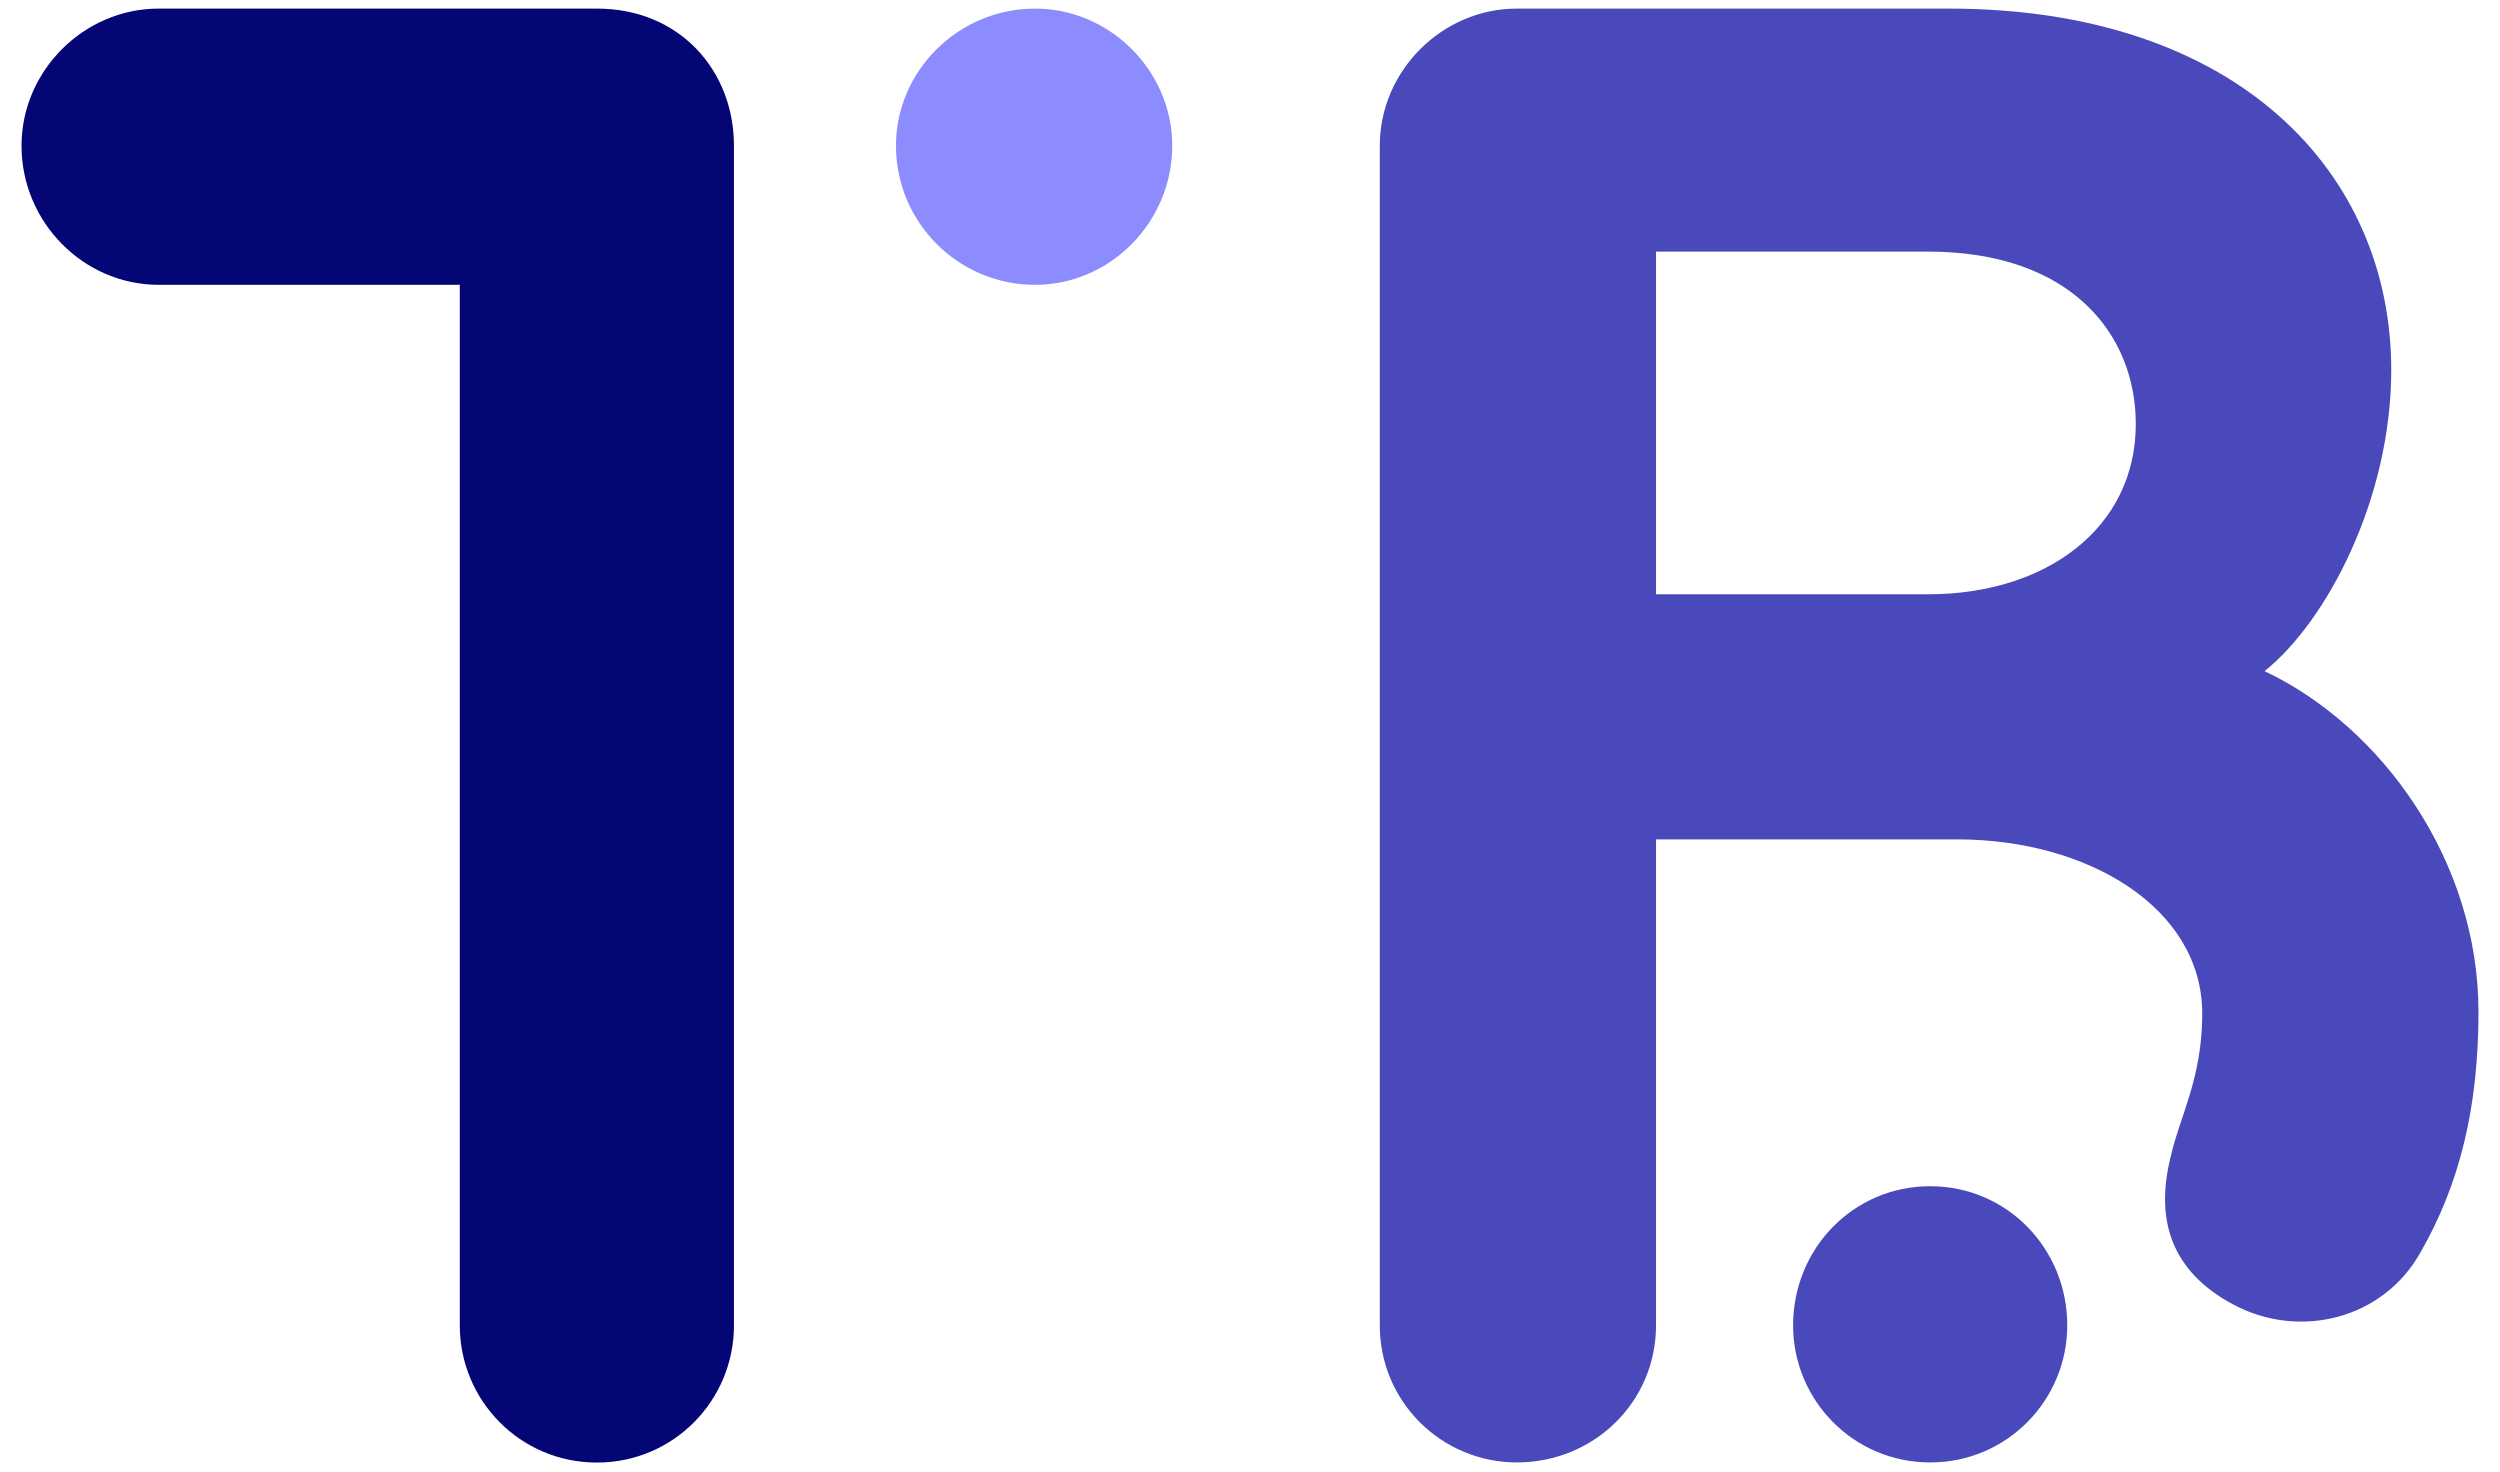
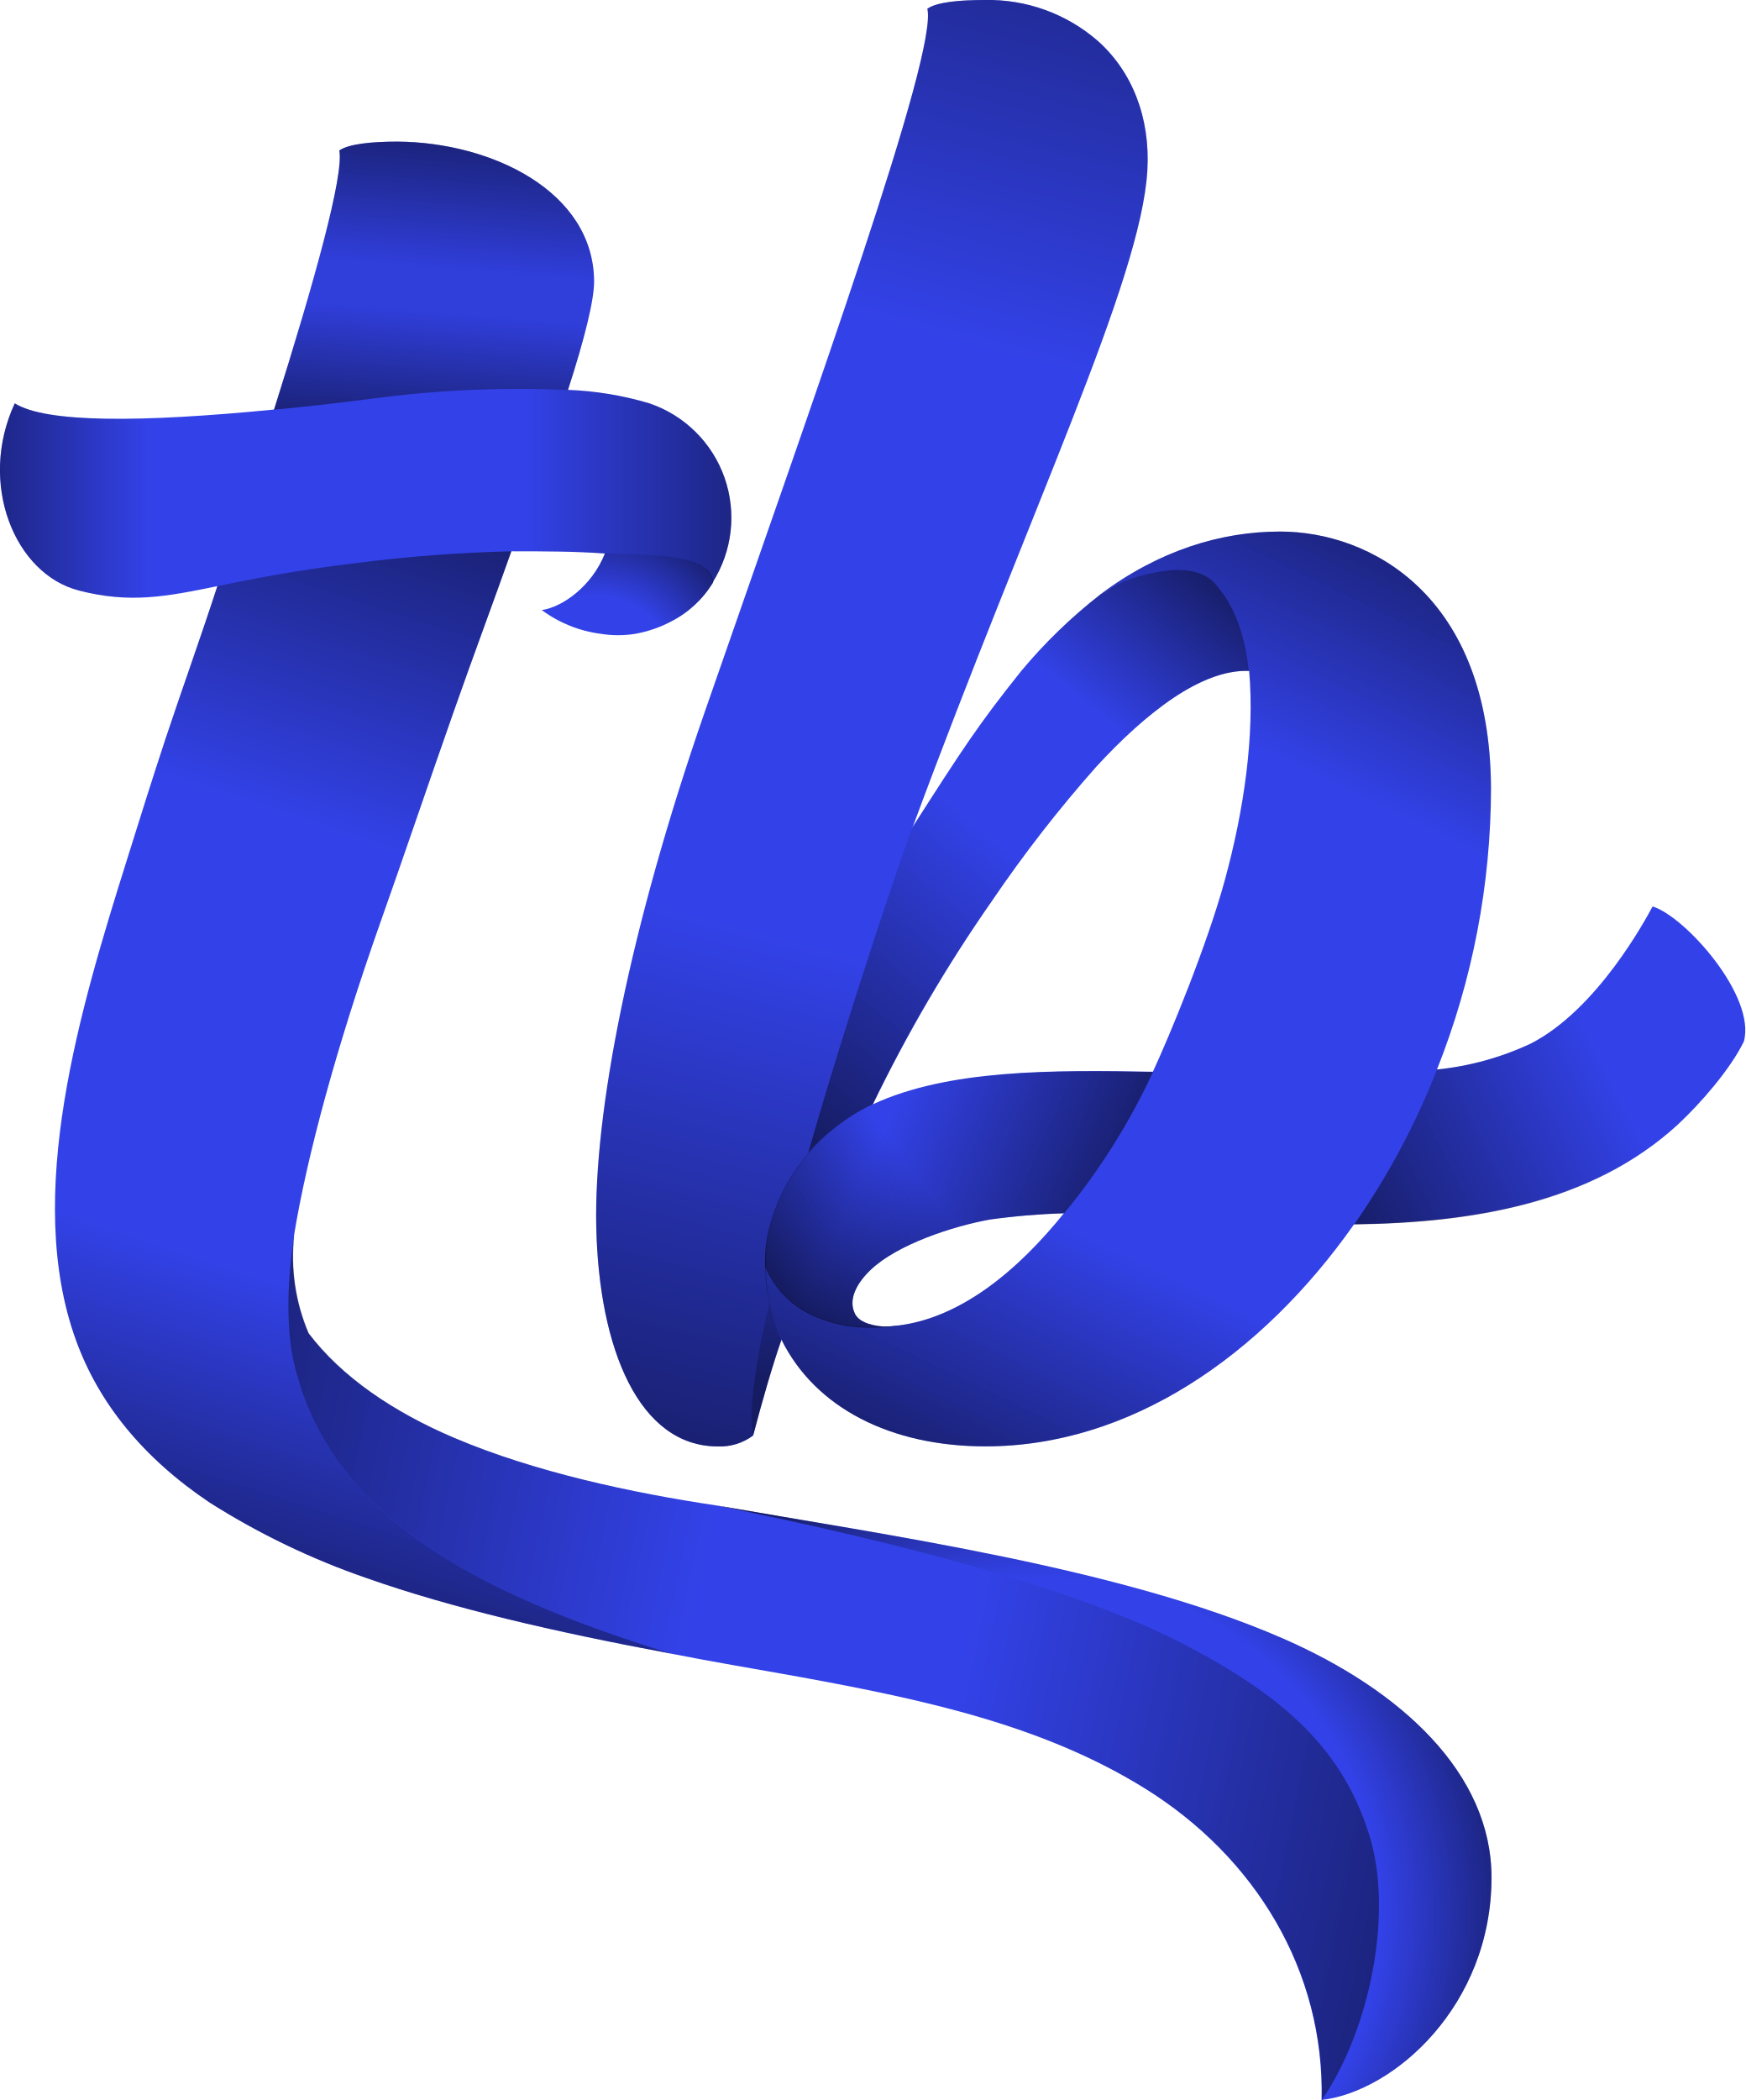
- <svg xmlns="http://www.w3.org/2000/svg" style="isolation:isolate" viewBox="0 0 260 153" width="260pt" height="153pt">
+ <svg xmlns="http://www.w3.org/2000/svg" viewBox="0 0 242.4 291.56">
  <defs>
-     <clipPath id="_clipPath_V65zDXYpYxbYFHXKB8Qi3Ry9RWNul8PX">
-       <rect width="260" height="153" />
-     </clipPath>
+     <style>.cls-1{fill:#3342e8;}.cls-10,.cls-11,.cls-12,.cls-13,.cls-14,.cls-2,.cls-3,.cls-4,.cls-5,.cls-6,.cls-7,.cls-8,.cls-9{opacity:0.58;isolation:isolate;}.cls-2{fill:url(#Dégradé_sans_nom);}.cls-3{fill:url(#Dégradé_sans_nom_2);}.cls-4{fill:url(#Dégradé_sans_nom_3);}.cls-5{fill:url(#Dégradé_sans_nom_4);}.cls-6{fill:url(#Dégradé_sans_nom_5);}.cls-7{fill:url(#Dégradé_sans_nom_6);}.cls-8{fill:url(#Dégradé_sans_nom_7);}.cls-9{fill:url(#Dégradé_sans_nom_8);}.cls-10{fill:url(#Dégradé_sans_nom_9);}.cls-11{fill:url(#Dégradé_sans_nom_10);}.cls-12{fill:url(#Dégradé_sans_nom_11);}.cls-13{fill:url(#Dégradé_sans_nom_12);}.cls-14{fill:url(#Dégradé_sans_nom_13);}</style>
+     <radialGradient id="Dégradé_sans_nom" cx="-375.93" cy="606.72" r="22.16" gradientTransform="matrix(4.2, 0, 0, -4.2, 1723.97, 2813.97)" gradientUnits="userSpaceOnUse">
+       <stop offset="0.5" stop-opacity="0" />
+       <stop offset="0.73" />
+     </radialGradient>
+     <linearGradient id="Dégradé_sans_nom_2" x1="-413.88" y1="653.69" x2="-380.45" y2="653.69" gradientTransform="matrix(4.2, 0, 0, -4.2, 1723.97, 2813.97)" gradientUnits="userSpaceOnUse">
+       <stop offset="0.04" />
+       <stop offset="0.11" stop-opacity="0.68" />
+       <stop offset="0.25" stop-opacity="0" />
+       <stop offset="0.62" stop-opacity="0" />
+       <stop offset="0.9" />
+     </linearGradient>
+     <linearGradient id="Dégradé_sans_nom_3" x1="-395.02" y1="672.29" x2="-396.96" y2="648.03" gradientTransform="matrix(4.2, 0, 0, -4.2, 1723.97, 2813.97)" gradientUnits="userSpaceOnUse">
+       <stop offset="0.24" />
+       <stop offset="0.31" stop-opacity="0.72" />
+       <stop offset="0.46" stop-opacity="0.1" />
+       <stop offset="0.52" stop-opacity="0.1" />
+       <stop offset="0.71" />
+     </linearGradient>
+     <linearGradient id="Dégradé_sans_nom_4" x1="-386.94" y1="660.31" x2="-401.94" y2="614.15" gradientTransform="matrix(4.2, 0, 0, -4.2, 1723.97, 2813.97)" gradientUnits="userSpaceOnUse">
+       <stop offset="0.17" />
+       <stop offset="0.25" stop-opacity="0.68" />
+       <stop offset="0.43" stop-opacity="0" />
+       <stop offset="0.73" stop-opacity="0" />
+       <stop offset="0.97" />
+     </linearGradient>
+     <linearGradient id="Dégradé_sans_nom_5" x1="-350.15" y1="607.88" x2="-423.85" y2="623.21" gradientTransform="matrix(4.2, 0, 0, -4.2, 1723.97, 2813.97)" gradientUnits="userSpaceOnUse">
+       <stop offset="0.13" />
+       <stop offset="0.21" stop-opacity="0.68" />
+       <stop offset="0.39" stop-opacity="0" />
+       <stop offset="0.51" stop-opacity="0" />
+       <stop offset="0.78" />
+     </linearGradient>
+     <radialGradient id="Dégradé_sans_nom_6" cx="-390.79" cy="647.7" r="7.62" gradientTransform="matrix(4.2, 0, 0, -4.2, 1723.97, 2813.97)" gradientUnits="userSpaceOnUse">
+       <stop offset="0.34" stop-opacity="0" />
+       <stop offset="0.73" />
+     </radialGradient>
+     <linearGradient id="Dégradé_sans_nom_7" x1="-383.22" y1="629" x2="-364.98" y2="638.08" gradientTransform="matrix(4.2, 0, 0, -4.2, 1783.01, 2812.52)" gradientUnits="userSpaceOnUse">
+       <stop offset="0.13" />
+       <stop offset="0.29" stop-opacity="0.68" />
+       <stop offset="0.64" stop-opacity="0" />
+     </linearGradient>
+     <linearGradient id="Dégradé_sans_nom_8" x1="-385.38" y1="627.26" x2="-397.7" y2="632.7" gradientTransform="matrix(4.2, 0, 0, -4.2, 1783.01, 2812.52)" gradientUnits="userSpaceOnUse">
+       <stop offset="0.2" />
+       <stop offset="0.4" stop-opacity="0.68" />
+       <stop offset="0.83" stop-opacity="0" />
+     </linearGradient>
+     <radialGradient id="Dégradé_sans_nom_9" cx="-382.2" cy="640.37" r="23.01" gradientTransform="matrix(4.2, 0, 0, -4.2, 1783.01, 2812.52)" gradientUnits="userSpaceOnUse">
+       <stop offset="0.67" stop-opacity="0" />
+       <stop offset="0.92" />
+     </radialGradient>
+     <linearGradient id="Dégradé_sans_nom_10" x1="-399.36" y1="632.47" x2="-383.43" y2="651.78" gradientTransform="matrix(4.2, 0, 0, -4.2, 1783.01, 2812.52)" gradientUnits="userSpaceOnUse">
+       <stop offset="0.02" />
+       <stop offset="0.17" stop-opacity="0.68" />
+       <stop offset="0.49" stop-opacity="0" />
+       <stop offset="0.7" stop-opacity="0" />
+       <stop offset="0.95" />
+     </linearGradient>
+     <linearGradient id="Dégradé_sans_nom_11" x1="-399.45" y1="623.58" x2="-396.71" y2="635.3" gradientTransform="matrix(4.2, 0, 0, -4.2, 1783.01, 2812.52)" gradientUnits="userSpaceOnUse">
+       <stop offset="0.03" />
+       <stop offset="0.33" stop-opacity="0.68" />
+       <stop offset="0.98" stop-opacity="0" />
+     </linearGradient>
+     <linearGradient id="Dégradé_sans_nom_12" x1="-376.69" y1="654.72" x2="-394.04" y2="618.63" gradientTransform="matrix(4.2, 0, 0, -4.2, 1783.01, 2812.52)" gradientUnits="userSpaceOnUse">
+       <stop offset="0.04" />
+       <stop offset="0.12" stop-opacity="0.68" />
+       <stop offset="0.29" stop-opacity="0" />
+       <stop offset="0.71" stop-opacity="0" />
+       <stop offset="0.97" />
+     </linearGradient>
+     <linearGradient id="Dégradé_sans_nom_13" x1="-405.59" y1="610.29" x2="-387.22" y2="681.06" gradientTransform="matrix(4.2, 0, 0, -4.2, 1783.01, 2812.52)" gradientUnits="userSpaceOnUse">
+       <stop offset="0.13" />
+       <stop offset="0.22" stop-opacity="0.68" />
+       <stop offset="0.4" stop-opacity="0" />
+       <stop offset="0.68" stop-opacity="0" />
+       <stop offset="0.95" />
+     </linearGradient>
  </defs>
-   <g clip-path="url(#_clipPath_V65zDXYpYxbYFHXKB8Qi3Ry9RWNul8PX)">
-     <g>
-       <g>
-         <g>
-           <g />
-           <path d=" M 76.332 137.848 C 76.332 145.626 70.069 152.106 62.074 152.106 C 54.081 152.106 47.818 145.626 47.818 137.848 L 47.818 29.622 L 16.494 29.622 C 8.718 29.622 2.238 23.142 2.238 15.149 C 2.238 7.374 8.718 0.894 16.494 0.894 L 62.074 0.894 C 70.716 0.894 76.332 7.374 76.332 15.149 L 76.332 137.848 Z " fill="rgb(5,6,118)" />
-           <path d=" M 121.912 15.149 C 121.912 23.142 115.432 29.622 107.654 29.622 C 99.662 29.622 93.181 23.142 93.181 15.149 C 93.181 7.374 99.662 0.894 107.654 0.894 C 115.432 0.894 121.912 7.374 121.912 15.149 Z " fill="rgb(140,140,255)" />
-           <path d=" M 172.226 137.838 L 172.226 87.294 L 203.546 87.294 C 217.154 87.294 229.034 94.422 229.034 105.438 C 229.034 112.134 226.658 116.238 225.794 120.126 C 224.066 126.822 225.794 132.222 232.274 135.678 C 239.186 139.35 247.826 137.19 251.714 130.278 C 255.818 123.15 257.762 115.158 257.762 105.222 C 257.762 89.67 247.826 75.63 235.514 69.798 C 241.994 64.614 248.69 51.87 248.69 38.478 C 248.69 17.958 232.706 0.894 202.682 0.894 L 157.97 0.894 L 157.754 0.894 C 149.978 0.894 143.498 7.374 143.498 15.15 L 143.498 137.838 C 143.498 145.83 149.978 152.094 157.754 152.094 C 165.746 152.094 172.226 145.83 172.226 137.838 L 172.226 137.838 Z  M 172.226 26.166 L 200.522 26.166 C 215.426 26.166 222.122 34.806 222.122 44.094 C 222.122 54.894 212.834 61.806 200.522 61.806 L 172.226 61.806 L 172.226 26.166 Z  M 214.994 137.838 C 214.994 129.846 208.73 123.366 200.738 123.366 C 192.746 123.366 186.482 129.846 186.482 137.838 C 186.482 145.614 192.746 152.094 200.738 152.094 C 208.73 152.094 214.994 145.614 214.994 137.838 Z " fill="rgb(73,73,187)" />
+   <g id="Calque_2" data-name="Calque 2">
+     <g id="svg40144">
+       <g id="logo-group">
+         <g id="logo-center">
+           <g id="title">
+             <g id="path40153">
+               <path class="cls-1" d="M183.52,291.56c.42-17.95-9.24-33.74-24.51-43.24-14.08-8.76-30.62-12.33-47.86-15.48-6-1.09-12-2.07-18-3.26-18.43-4.33-45.28-13.19-52.8-21.64-12.18-13.7-9-27.6.49-36.48a27,27,0,0,0,2,13.65c4.56,6,11.67,10.89,20.27,14.54,11.18,4.74,24.67,7.62,36.29,9.35,25.62,4.88,47.12,9.77,61.8,16,16.64,7.09,27.45,13.7,31.7,25.3C199.08,267.1,194.77,283.63,183.52,291.56Z" />
+               <path class="cls-1" d="M183.52,291.56c10.06-1.18,23.6-13.09,23.6-30.9,0-14.38-12.43-26-29.13-33.25-22.36-9.73-54.56-14.23-78.55-18.41,26.65,5.4,51.11,11.88,65.87,19.75,13.6,7.25,21.25,14.48,24.86,26.09C193.51,265.61,190.25,281.8,183.52,291.56Z" />
+               <path class="cls-1" d="M40.9,189.81c-1-4.16-1.3-10.76-.06-18.35,1.77-10.82,5.83-26,12.07-43.64,3-8.44,6.45-18.67,10.25-29.46,2.63-7.48,5.33-14.71,7.85-21.82,3-8.43,5.81-16.06,7.86-22.39,2.3-7.08,3.65-12.5,3.63-15.11C82.42,26.6,68.35,19.77,55.23,19.66c-3.67,0-6.83.33-8.11,1.23.66,3.43-3.47,18.22-9.07,36-2.47,7.81-5.18,16.24-7.87,24.5-2.39,7.34-5,14.57-7.19,21.16-1.88,5.68-3.69,11.48-5.34,16.75C11.15,140,3.25,166,10.56,186.1c3.17,8.73,9.3,16.3,18.55,22.51A104,104,0,0,0,50.92,219.1c11.8,4.16,25.92,7.43,42.23,10.48C64.93,220.84,46,210.1,40.9,189.81Z" />
+               <path class="cls-1" d="M75.24,84.7A17.44,17.44,0,0,0,83.45,88a14.9,14.9,0,0,0,4.76,0,17,17,0,0,0,4.94-1.69A14.49,14.49,0,0,0,99,80.9c.86-2.89.84-5.06-3.23-7.26S86.27,72,84.89,73.06A12.88,12.88,0,0,1,84,76.85C82.22,81.36,78.12,84.29,75.24,84.7Z" />
+               <path class="cls-1" d="M2.05,56C-3.1,67.07,2,79.73,11,82,18,83.8,23,82.86,30.18,81.38c4.84-1,10.79-2.24,19.14-3.19A207.62,207.62,0,0,1,71,76.54c4.47,0,8.84,0,13,.31,8.47.17,14.9.45,14.93,4.05A16.77,16.77,0,0,0,90.18,56a45.33,45.33,0,0,0-11.31-1.87,154.35,154.35,0,0,0-27.46,1.23c-4.68.6-9.17,1.09-13.36,1.5C19.55,58.67,6.38,58.73,2.05,56Z" />
+               <path class="cls-2" d="M183.52,291.56c10.06-1.18,23.6-13.09,23.6-30.9,0-14.38-12.43-26-29.13-33.25-22.36-9.73-54.56-14.23-78.55-18.41,26.65,5.4,51.11,11.88,65.87,19.75,13.6,7.25,21.25,14.48,24.86,26.09C193.51,265.61,190.25,281.8,183.52,291.56Z" />
+               <path class="cls-3" d="M2.05,56C-3.1,67.07,2,79.73,11,82,18,83.8,23,82.86,30.18,81.38c4.84-1,10.79-2.24,19.14-3.19A207.62,207.62,0,0,1,71,76.54c4.47,0,8.84,0,13,.31,8.47.17,14.9.45,14.93,4.05A16.77,16.77,0,0,0,90.18,56a45.33,45.33,0,0,0-11.31-1.87,154.35,154.35,0,0,0-27.46,1.23c-4.68.6-9.17,1.09-13.36,1.5C19.55,58.67,6.38,58.73,2.05,56Z" />
+               <path class="cls-4" d="M51.41,55.38a154.35,154.35,0,0,1,27.46-1.23c2.3-7.08,3.65-12.5,3.63-15.11C82.42,26.6,68.35,19.77,55.23,19.66c-3.67,0-6.83.33-8.11,1.23.66,3.43-3.47,18.22-9.07,36C42.24,56.47,46.73,56,51.41,55.38Z" />
+               <path class="cls-5" d="M40.9,189.81c-1-4.16-1.3-10.76-.06-18.35,1.77-10.82,5.83-26,12.07-43.64,3-8.44,6.45-18.67,10.25-29.46,2.63-7.48,5.33-14.71,7.85-21.82a207.62,207.62,0,0,0-21.69,1.65c-8.35,1-14.3,2.19-19.14,3.19-2.39,7.34-5,14.57-7.19,21.16-1.88,5.68-3.69,11.48-5.34,16.75C11.15,140,3.25,166,10.56,186.1c3.17,8.73,9.3,16.3,18.55,22.51A104,104,0,0,0,50.92,219.1c11.8,4.16,25.92,7.43,42.23,10.48C64.93,220.84,46,210.1,40.9,189.81Z" />
+               <path class="cls-6" d="M190.17,254.84c-3.61-11.61-11.26-18.84-24.86-26.09-14.76-7.87-39.22-14.35-65.87-19.75-11.62-1.73-25.11-4.61-36.29-9.35-8.6-3.65-15.71-8.51-20.27-14.54a27,27,0,0,1-2-13.65c-1.24,7.59-1,14.19.06,18.35,5.06,20.29,24,31,52.25,39.77,6,1.19,12,2.17,18,3.26,17.24,3.15,33.78,6.73,47.86,15.48,15.27,9.5,24.93,25.29,24.51,43.24C190.25,281.8,193.51,265.61,190.17,254.84Z" />
+               <path class="cls-7" d="M84,76.85c-1.8,4.51-5.9,7.44-8.78,7.85A17.44,17.44,0,0,0,83.45,88a14.9,14.9,0,0,0,4.76,0,17,17,0,0,0,4.94-1.69A14.49,14.49,0,0,0,99,80.9C98.92,77.3,92.49,77,84,76.85Z" />
+             </g>
+             <g id="path40155">
+               <path class="cls-1" d="M104.59,199.3c1.16-4.47,2.76-10,3.93-13.29a236.86,236.86,0,0,1,12.71-32.7,205.26,205.26,0,0,1,16.54-28.25,183.19,183.19,0,0,1,14.45-18.59c6.86-7.46,14.68-13.63,21.32-13.32,5.53-2.89.7-13.4-3.18-15.21-4.54-2.12-9.55-.32-17.53,4.57a71.34,71.34,0,0,0-11,10.63c-5.94,7.43-8,10.6-15.25,21.91a191.14,191.14,0,0,0-18.35,46C104.27,176.75,101.44,195.22,104.59,199.3Z" />
+               <path class="cls-1" d="M159.33,23.67c.43-7.38-2.13-13.77-6.88-18A23.16,23.16,0,0,0,136.73,0c-3.67,0-6.67.31-7.95,1.21,1.46,6.18-15.36,52.87-30.9,97.59C87.39,129,82.47,154.47,82.8,170.28c.36,17.13,6,30.54,16.88,30.54a7.64,7.64,0,0,0,4.91-1.52c-2.77-10.51,18.24-73.86,22.07-84.24C143.17,70.35,158.42,39.05,159.33,23.67Z" />
+               <path class="cls-1" d="M229.49,125.85c-.89,1.64-7.62,14.29-16.94,19.05a40.37,40.37,0,0,1-13,3.59c-7.66,1-16.23.82-24.32.79-4.93,0-9.89-.39-15-.48-14.1-.26-28.55-.34-39,4.51a27.4,27.4,0,0,0-5.22,3.26c-6.71,5.17-9.7,13-9.7,18.27s2.65,9.44,5.26,11.11c3.39,2.16,12.65.87,13.16-1.87a15.16,15.16,0,0,1-2,.1c-2.22-.17-3.51-.81-4-1.77-1-2,.26-4.27,2.16-6.09,3.72-3.56,11.47-6.08,16.57-7a96.67,96.67,0,0,1,10.32-.87c7.64-.17,15.16.66,22.39,1.05,5.69.31,11.7.55,17.82.47,16.22-.2,33-2.82,45-13.83,3.22-3,7.32-7.73,9.17-11.53C243.9,138.31,234,127.22,229.49,125.85Z" />
+               <path class="cls-1" d="M177.77,73.8c-8.2,0-16.77,2.59-25,8.74,7.24-4.43,13.48-4,15.64-1.81,2.93,3,4.41,7.29,5.06,12.42.77,9-.72,19.28-3.37,29-2.49,9.13-7.72,21.74-10,26.64a90.77,90.77,0,0,1-12.33,19.62c-6.53,8.12-14.44,14.59-23.11,15.63-7.54.92-15.23-1-18.39-8.26A24.94,24.94,0,0,0,108.52,186c4.73,9.53,15.25,14.81,28.33,14.81,20.06,0,38.34-12.56,51.2-30.85a103.67,103.67,0,0,0,11.5-21.48,106,106,0,0,0,7.5-39.08C206.93,82.59,190.24,73.8,177.77,73.8Z" />
+               <path class="cls-8" d="M229.49,125.85c-.89,1.64-7.62,14.29-16.94,19.05a40.37,40.37,0,0,1-13,3.59A103.67,103.67,0,0,1,188.05,170c16.22-.2,33-2.82,45-13.83,3.22-3,7.32-7.73,9.17-11.53C243.9,138.31,234,127.22,229.49,125.85Z" />
+               <path class="cls-9" d="M124.73,184.08a15.16,15.16,0,0,1-2,.1c-2.22-.17-3.51-.81-4-1.77-1-2,.26-4.27,2.16-6.09,3.72-3.56,11.47-6.08,16.57-7a96.67,96.67,0,0,1,10.32-.87,90.77,90.77,0,0,0,12.33-19.62v0c-14.08-.26-28.52-.33-38.95,4.51a27.4,27.4,0,0,0-5.22,3.26c-6.71,5.17-9.7,13-9.7,18.27,0,.36,0,.64,0,1a13.49,13.49,0,0,0,2.41,3.75,13.23,13.23,0,0,0,4,2.94,18.47,18.47,0,0,0,6.87,1.73A27,27,0,0,0,124.73,184.08Z" />
+               <path class="cls-10" d="M124.73,184.08a15.16,15.16,0,0,1-2,.1c-2.22-.17-3.51-.81-4-1.77-1-2,.26-4.27,2.16-6.09,3.72-3.56,11.47-6.08,16.57-7a96.67,96.67,0,0,1,10.32-.87,90.77,90.77,0,0,0,12.33-19.62v0c-14.08-.26-28.52-.33-38.95,4.51a27.4,27.4,0,0,0-5.22,3.26c-6.71,5.17-9.7,13-9.7,18.27,0,.36,0,.64,0,1a13.49,13.49,0,0,0,2.41,3.75,13.19,13.19,0,0,0,4,2.94,18.66,18.66,0,0,0,6.85,1.73A27.2,27.2,0,0,0,124.73,184.08Z" />
+               <path class="cls-11" d="M168.43,80.73c-1-1-2.79-1.64-5.15-1.62a20.87,20.87,0,0,0-10.35,3.34l-.1.06a71.34,71.34,0,0,0-11,10.63c-5.92,7.39-8,10.59-15.16,21.77l-.06.15c-2,5.48-8.81,25.62-14.38,45.05a24.7,24.7,0,0,1,3.73-3.54,27.4,27.4,0,0,1,5.22-3.26,205.26,205.26,0,0,1,16.54-28.25,183.19,183.19,0,0,1,14.45-18.59,64.26,64.26,0,0,1,10.44-9.36,25.6,25.6,0,0,1,6-3.16,14.21,14.21,0,0,1,3.72-.79c.56,0,.94,0,1.11,0C172.84,88,171.36,83.75,168.43,80.73Z" />
+               <path class="cls-12" d="M104.59,199.3c1.16-4.47,2.76-10,3.93-13.29a22.84,22.84,0,0,1-1.67-5.17c-.27,1.21-.56,2.36-1.14,5.31S103.79,196.29,104.59,199.3Z" />
+               <path class="cls-13" d="M177.77,73.8c-8.2,0-16.77,2.59-25,8.73,7.24-4.42,13.47-4,15.63-1.8,2.93,3,4.41,7.29,5.06,12.42.77,9-.72,19.28-3.37,29-2.49,9.13-7.72,21.74-10,26.64a90.77,90.77,0,0,1-12.33,19.62c-6.53,8.13-14.44,14.59-23.11,15.63-7.54.92-15.23-1-18.39-8.26A24.94,24.94,0,0,0,108.52,186c4.73,9.53,15.25,14.81,28.33,14.81,20.06,0,38.34-12.55,51.2-30.85a103.67,103.67,0,0,0,11.5-21.48,106,106,0,0,0,7.5-39.08C206.93,82.59,190.24,73.8,177.77,73.8Z" />
+               <path class="cls-14" d="M106.85,180.82a27.2,27.2,0,0,1-.5-4.82c0,.42,0-1.09,0-1.66a21.09,21.09,0,0,1,2-8,27.27,27.27,0,0,1,3.93-6.19c1-3.29,1.86-6.39,2.85-9.65,4.83-16,9.85-30.85,11.53-35.4,16.51-44.71,31.76-76,32.67-91.39.43-7.38-2.13-13.77-6.88-18A23.16,23.16,0,0,0,136.73,0c-3.67,0-6.67.31-7.95,1.21,1.46,6.18-15.36,52.87-30.9,97.59C87.39,129,82.47,154.47,82.8,170.28c.36,17.13,6,30.54,16.88,30.54a7.7,7.7,0,0,0,4.91-1.52C103.57,195.45,106,184.71,106.85,180.82Z" />
+             </g>
+           </g>
        </g>
      </g>
    </g>
  </g>
</svg>
